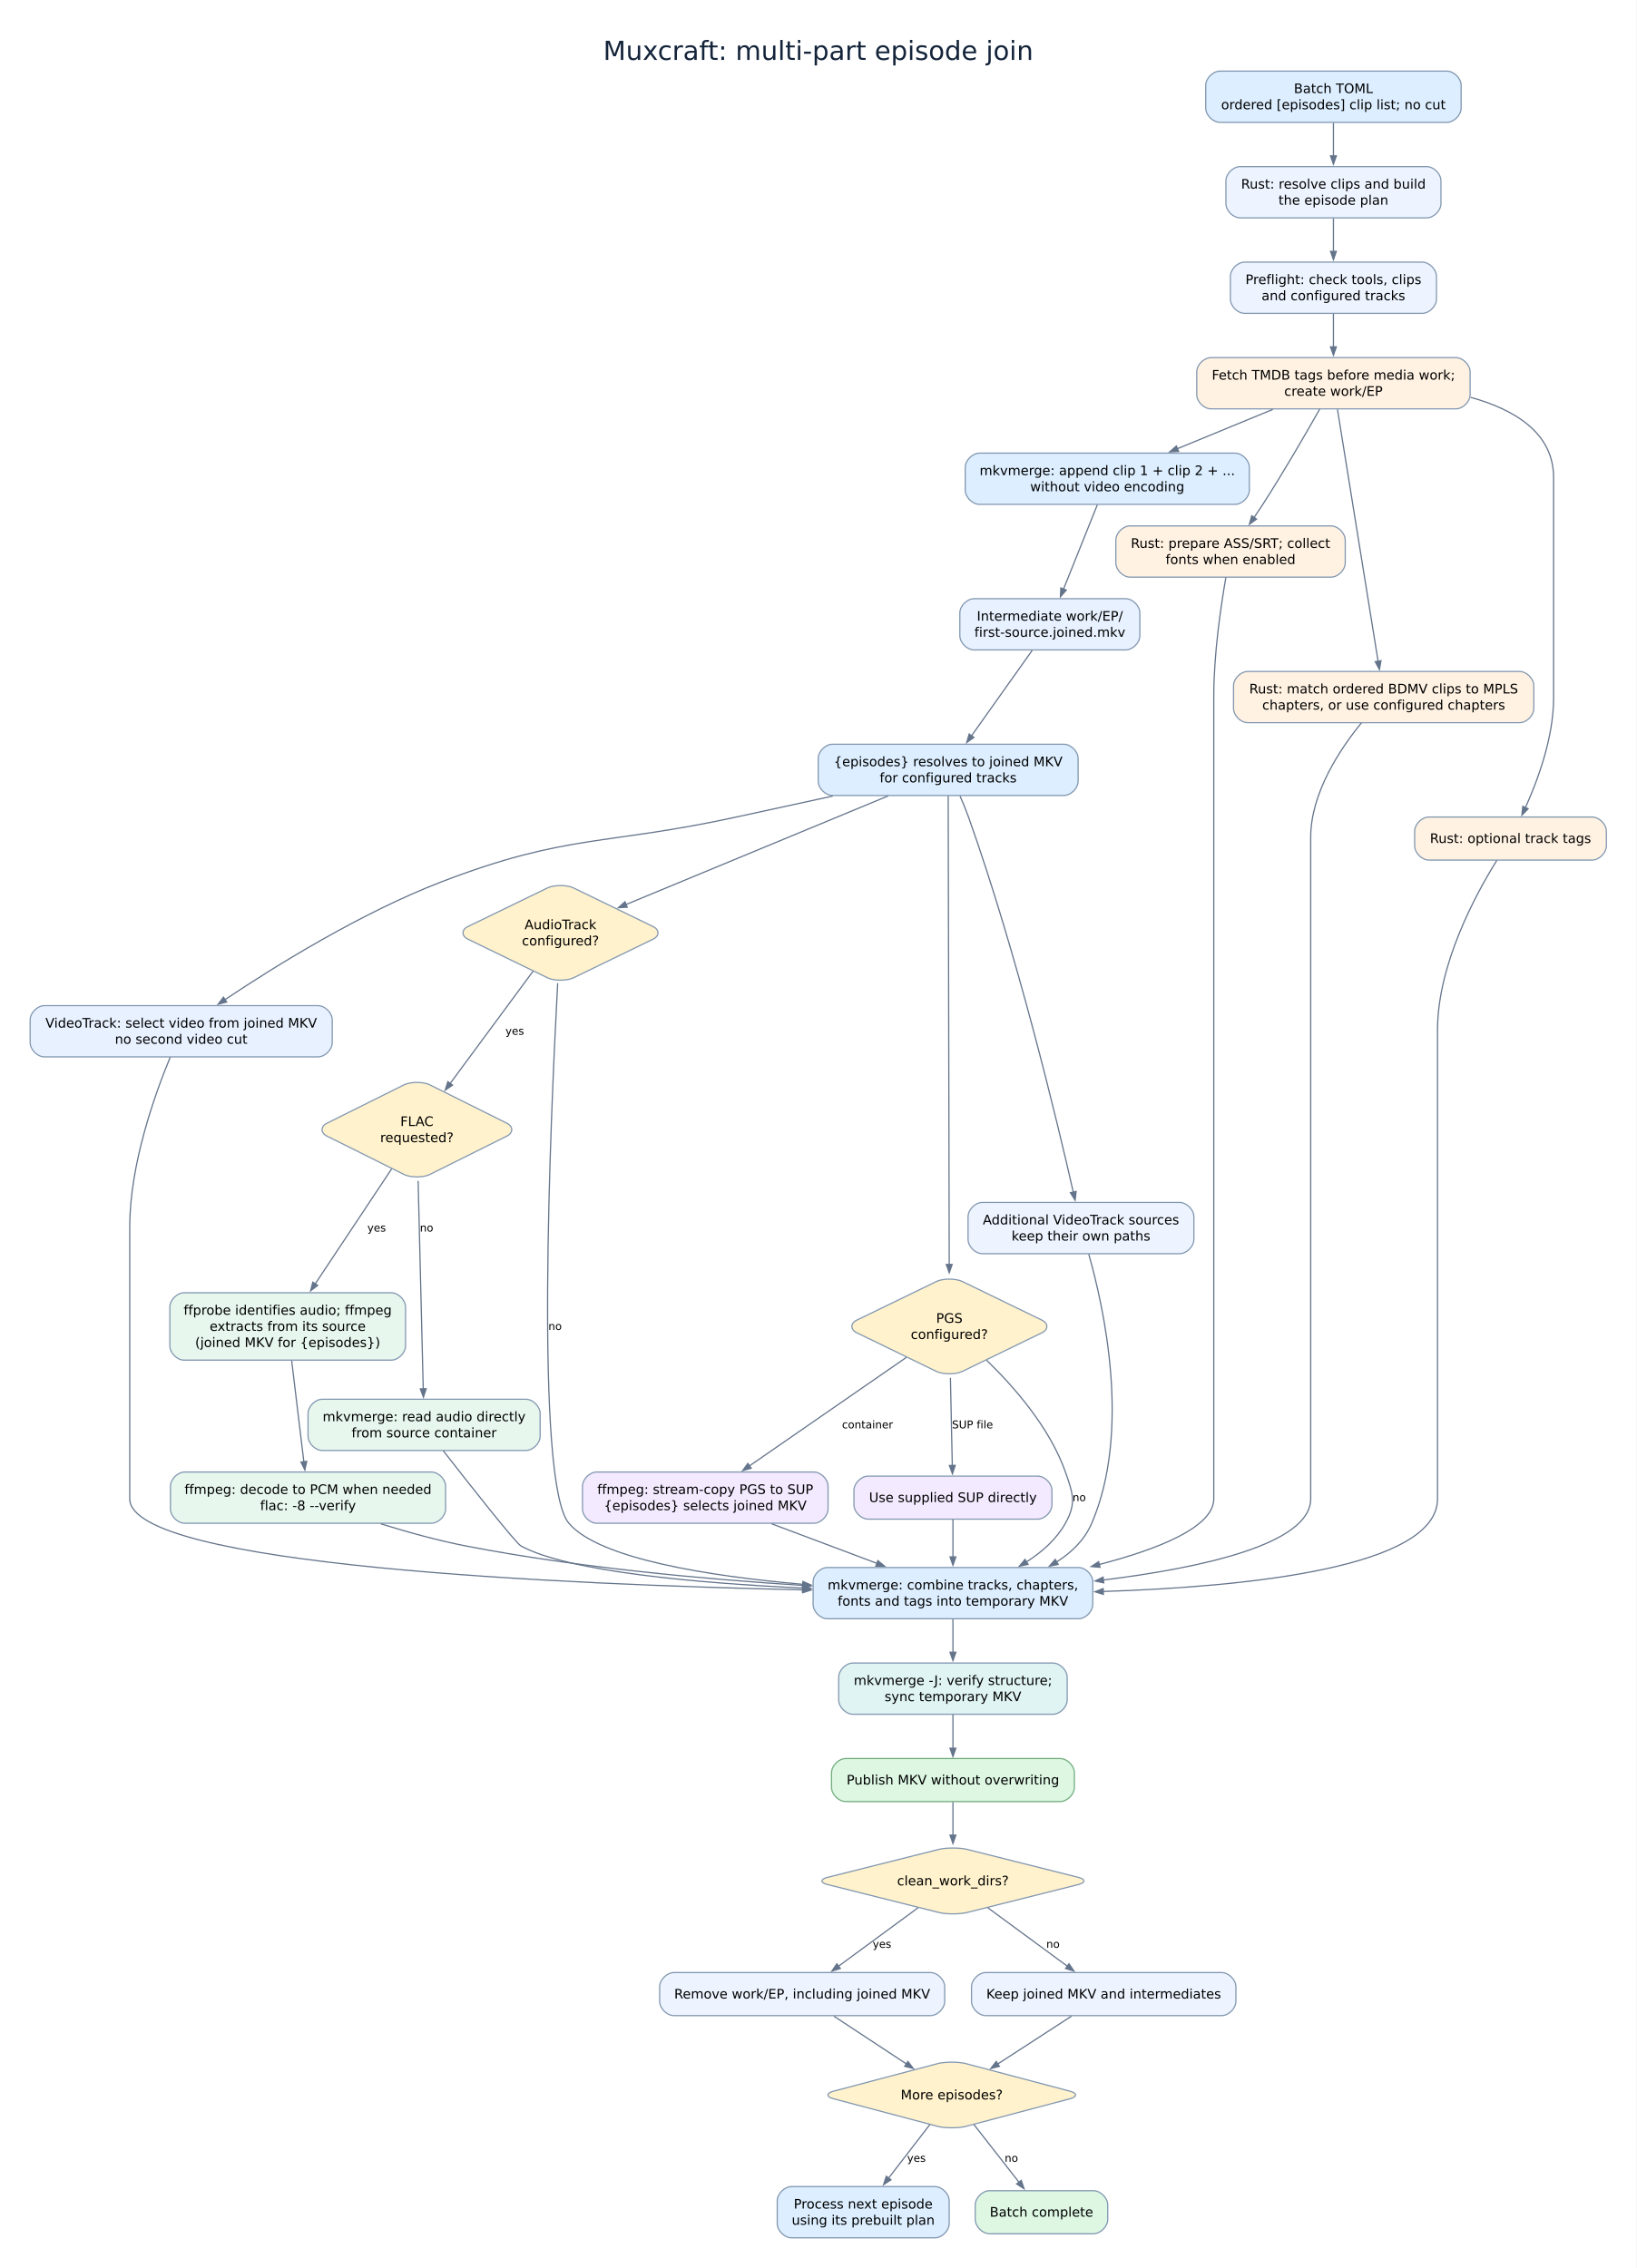
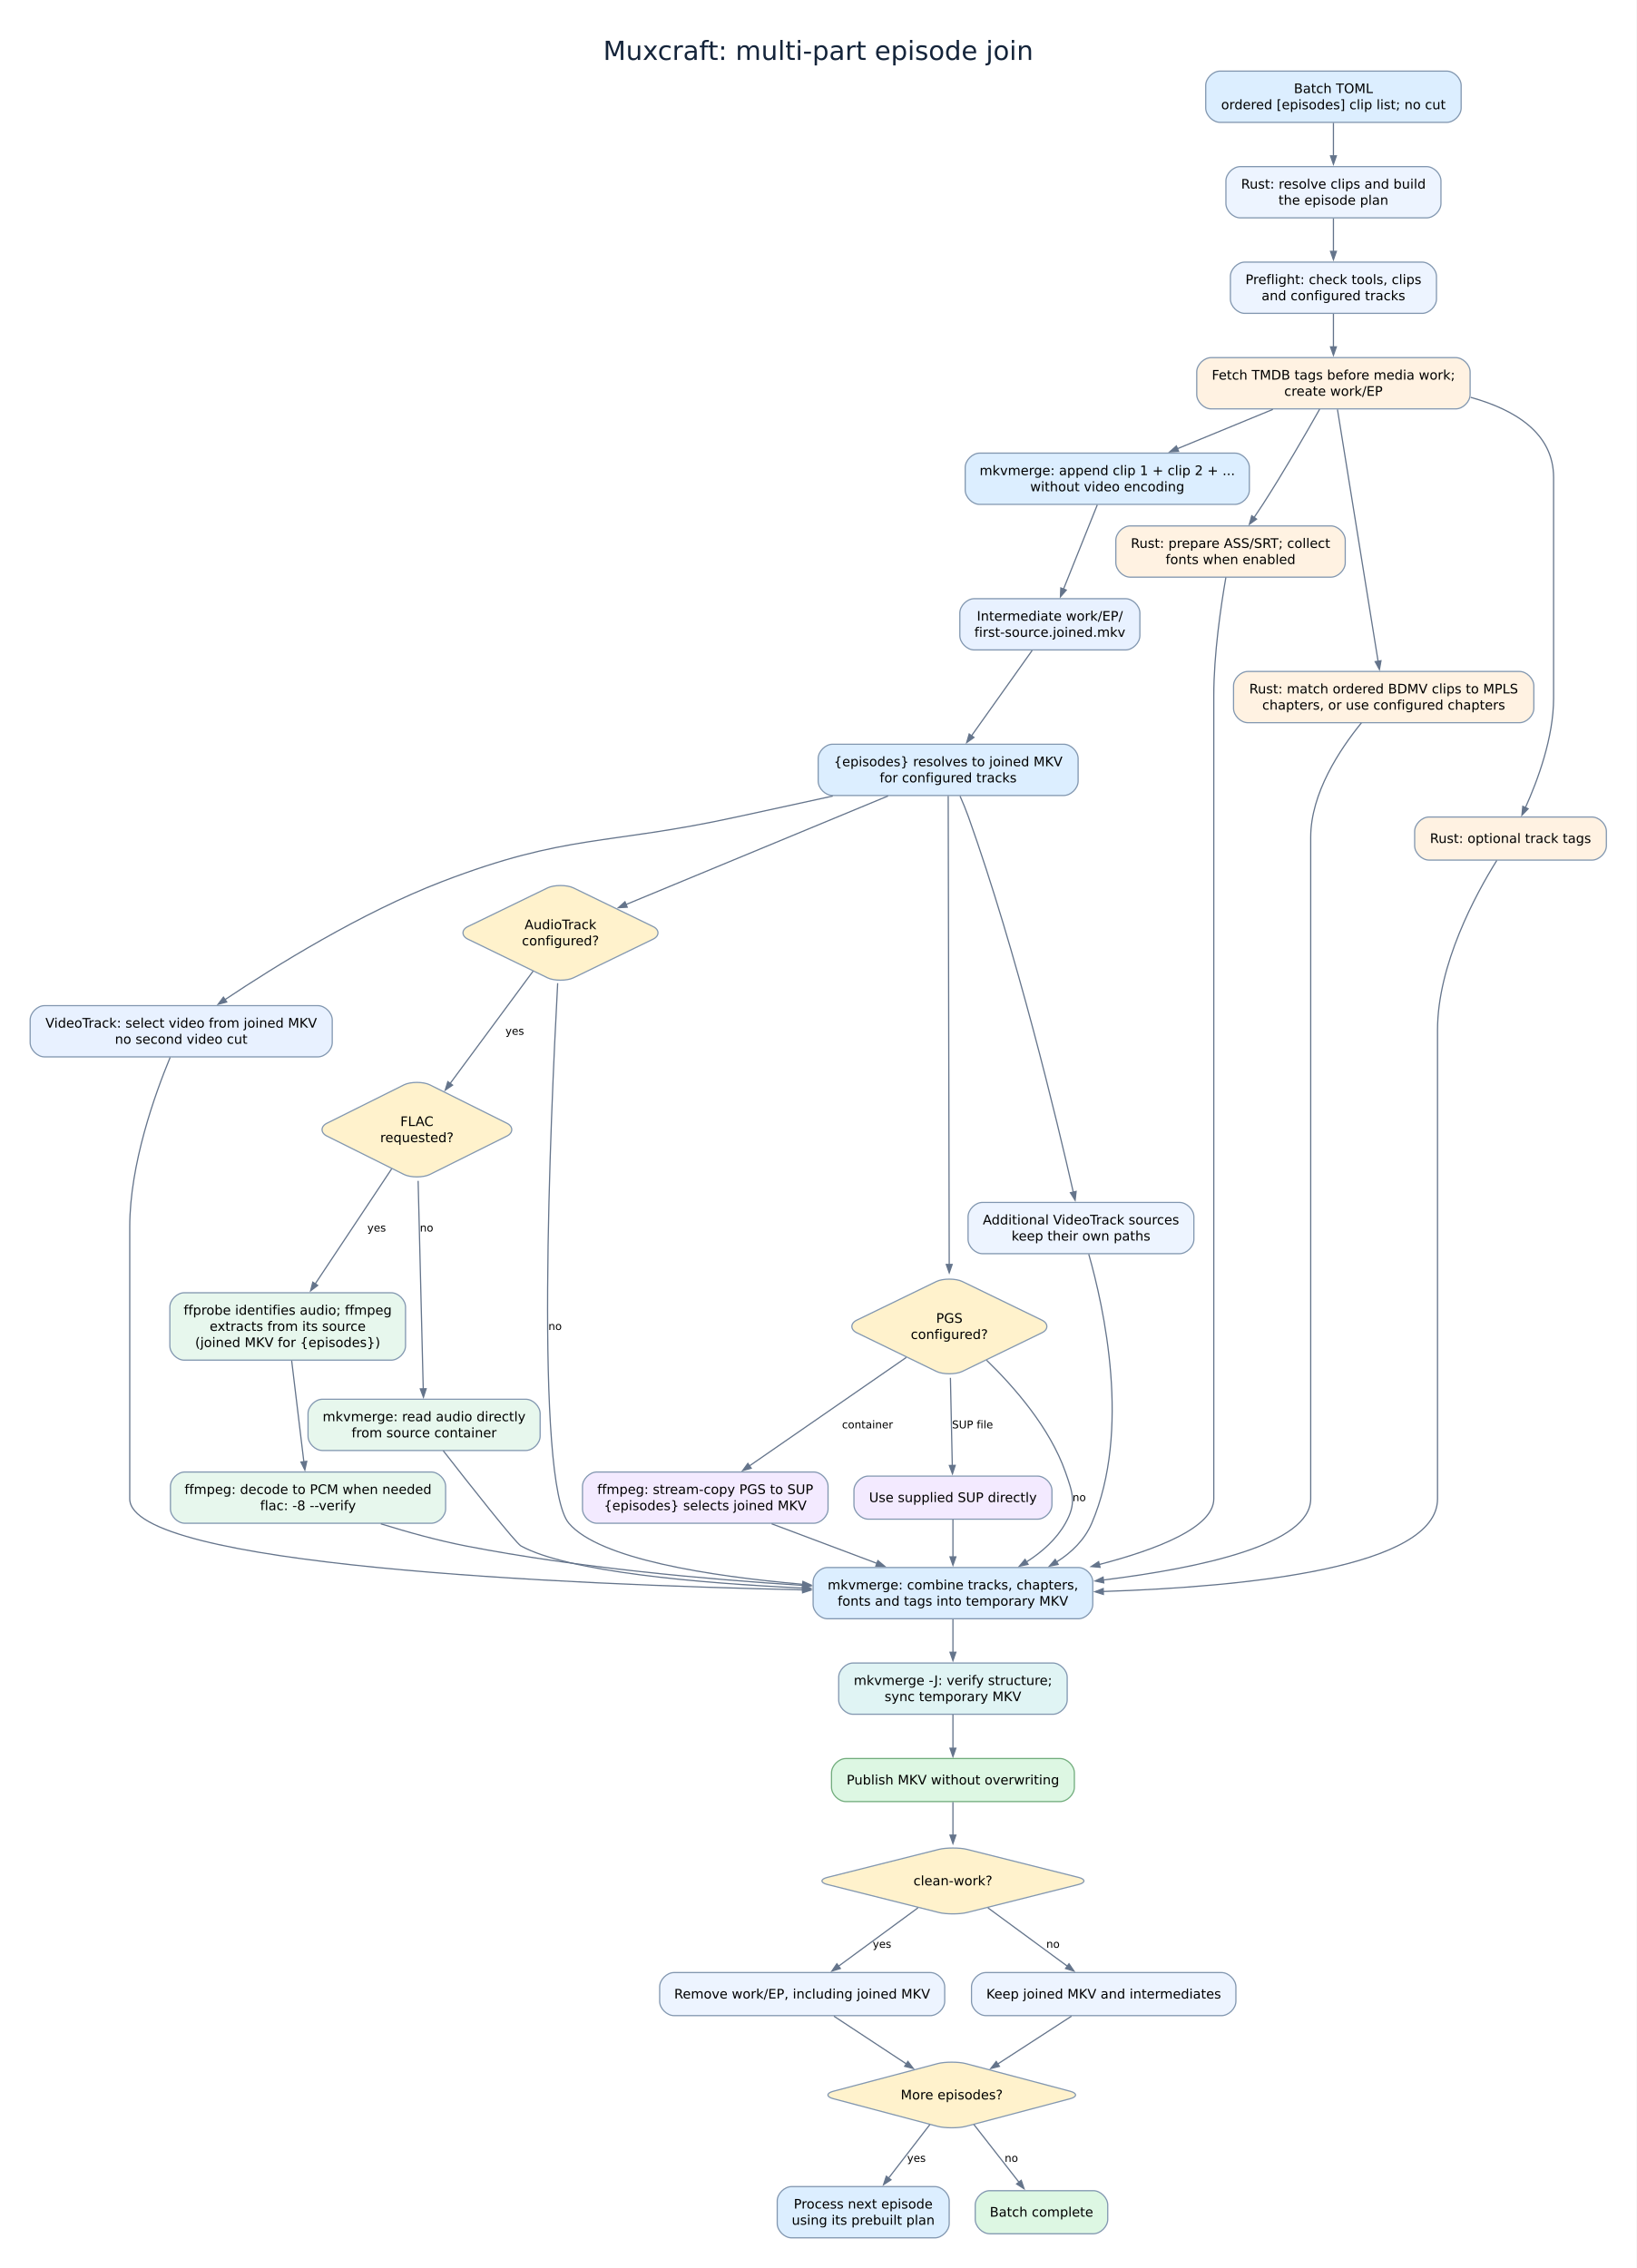
<svg xmlns="http://www.w3.org/2000/svg" width="1368pt" height="1896pt" viewBox="0.00 0.00 1368.00 1896.00">
  <g id="graph0" class="graph" transform="scale(1 1) rotate(0) translate(25.2 1870.79)">
    <polygon fill="white" stroke="none" points="-25.2,25.2 -25.2,-1870.79 1342.56,-1870.79 1342.56,25.2 -25.2,25.2" />
    <text xml:space="preserve" text-anchor="middle" x="658.68" y="-1820.69" font-family="DejaVu Sans" font-size="22.00" fill="#14243a">Muxcraft: multi-part episode join</text>
    <g id="node1" class="node">
      <path fill="#dceeff" stroke="#8297b0" d="M1183.98,-1811.34C1183.98,-1811.34 994.5,-1811.34 994.5,-1811.34 988.5,-1811.34 982.5,-1805.34 982.5,-1799.34 982.5,-1799.34 982.5,-1780.5 982.5,-1780.5 982.5,-1774.5 988.5,-1768.5 994.5,-1768.5 994.5,-1768.5 1183.98,-1768.5 1183.98,-1768.5 1189.98,-1768.5 1195.98,-1774.5 1195.98,-1780.5 1195.98,-1780.5 1195.98,-1799.34 1195.98,-1799.34 1195.98,-1805.34 1189.98,-1811.34 1183.98,-1811.34" />
      <text xml:space="preserve" text-anchor="middle" x="1089.24" y="-1792.97" font-family="DejaVu Sans" font-size="11.00">Batch TOML</text>
      <text xml:space="preserve" text-anchor="middle" x="1089.24" y="-1779.47" font-family="DejaVu Sans" font-size="11.00">ordered [episodes] clip list; no cut</text>
    </g>
    <g id="node2" class="node">
      <path fill="#edf4ff" stroke="#8297b0" d="M1167.11,-1731.5C1167.11,-1731.5 1011.38,-1731.5 1011.38,-1731.5 1005.38,-1731.5 999.38,-1725.5 999.38,-1719.5 999.38,-1719.5 999.38,-1700.66 999.38,-1700.66 999.38,-1694.66 1005.38,-1688.66 1011.38,-1688.66 1011.38,-1688.66 1167.11,-1688.66 1167.11,-1688.66 1173.11,-1688.66 1179.11,-1694.66 1179.11,-1700.66 1179.11,-1700.66 1179.11,-1719.5 1179.11,-1719.5 1179.11,-1725.5 1173.11,-1731.5 1167.11,-1731.5" />
      <text xml:space="preserve" text-anchor="middle" x="1089.24" y="-1713.13" font-family="DejaVu Sans" font-size="11.00">Rust: resolve clips and build</text>
      <text xml:space="preserve" text-anchor="middle" x="1089.24" y="-1699.63" font-family="DejaVu Sans" font-size="11.00">the episode plan</text>
    </g>
    <g id="edge1" class="edge">
      <path fill="none" stroke="#64748b" d="M1089.24,-1768.06C1089.24,-1759.6 1089.24,-1749.67 1089.24,-1740.49" />
      <polygon fill="#64748b" stroke="#64748b" points="1091.69,-1740.51 1089.24,-1733.51 1086.79,-1740.51 1091.69,-1740.51" />
    </g>
    <g id="node3" class="node">
      <path fill="#edf4ff" stroke="#8297b0" d="M1163.36,-1651.66C1163.36,-1651.66 1015.12,-1651.66 1015.12,-1651.66 1009.12,-1651.66 1003.12,-1645.66 1003.12,-1639.66 1003.12,-1639.66 1003.12,-1620.82 1003.12,-1620.82 1003.12,-1614.82 1009.12,-1608.82 1015.12,-1608.82 1015.12,-1608.82 1163.36,-1608.82 1163.36,-1608.82 1169.36,-1608.82 1175.36,-1614.82 1175.36,-1620.82 1175.36,-1620.82 1175.36,-1639.66 1175.36,-1639.66 1175.36,-1645.66 1169.36,-1651.66 1163.36,-1651.66" />
      <text xml:space="preserve" text-anchor="middle" x="1089.24" y="-1633.29" font-family="DejaVu Sans" font-size="11.00">Preflight: check tools, clips</text>
      <text xml:space="preserve" text-anchor="middle" x="1089.24" y="-1619.79" font-family="DejaVu Sans" font-size="11.00">and configured tracks</text>
    </g>
    <g id="edge2" class="edge">
      <path fill="none" stroke="#64748b" d="M1089.24,-1688.22C1089.24,-1679.76 1089.24,-1669.83 1089.24,-1660.65" />
      <polygon fill="#64748b" stroke="#64748b" points="1091.69,-1660.67 1089.24,-1653.67 1086.79,-1660.67 1091.69,-1660.67" />
    </g>
    <g id="node4" class="node">
      <path fill="#fff2e2" stroke="#8297b0" d="M1191.48,-1571.82C1191.48,-1571.82 987,-1571.82 987,-1571.82 981,-1571.82 975,-1565.82 975,-1559.82 975,-1559.82 975,-1540.98 975,-1540.98 975,-1534.98 981,-1528.98 987,-1528.98 987,-1528.98 1191.48,-1528.98 1191.48,-1528.98 1197.48,-1528.98 1203.48,-1534.98 1203.48,-1540.98 1203.48,-1540.98 1203.48,-1559.82 1203.48,-1559.82 1203.48,-1565.82 1197.48,-1571.82 1191.48,-1571.82" />
      <text xml:space="preserve" text-anchor="middle" x="1089.24" y="-1553.45" font-family="DejaVu Sans" font-size="11.00">Fetch TMDB tags before media work;</text>
      <text xml:space="preserve" text-anchor="middle" x="1089.24" y="-1539.95" font-family="DejaVu Sans" font-size="11.00">create work/EP</text>
    </g>
    <g id="edge3" class="edge">
      <path fill="none" stroke="#64748b" d="M1089.24,-1608.38C1089.24,-1599.92 1089.24,-1589.99 1089.24,-1580.81" />
      <polygon fill="#64748b" stroke="#64748b" points="1091.69,-1580.83 1089.24,-1573.83 1086.79,-1580.83 1091.69,-1580.83" />
    </g>
    <g id="node5" class="node">
      <path fill="#dceeff" stroke="#8297b0" d="M1006.98,-1491.98C1006.98,-1491.98 793.5,-1491.98 793.5,-1491.98 787.5,-1491.98 781.5,-1485.98 781.5,-1479.98 781.5,-1479.98 781.5,-1461.14 781.5,-1461.14 781.5,-1455.14 787.5,-1449.14 793.5,-1449.14 793.5,-1449.14 1006.98,-1449.14 1006.98,-1449.14 1012.98,-1449.14 1018.98,-1455.14 1018.98,-1461.14 1018.98,-1461.14 1018.98,-1479.98 1018.98,-1479.98 1018.98,-1485.98 1012.98,-1491.98 1006.98,-1491.98" />
      <text xml:space="preserve" text-anchor="middle" x="900.24" y="-1473.61" font-family="DejaVu Sans" font-size="11.00">mkvmerge: append clip 1 + clip 2 + ...</text>
      <text xml:space="preserve" text-anchor="middle" x="900.24" y="-1460.11" font-family="DejaVu Sans" font-size="11.00">without video encoding</text>
    </g>
    <g id="edge4" class="edge">
      <path fill="none" stroke="#64748b" d="M1038.59,-1528.54C1014.02,-1518.42 984.36,-1506.2 958.81,-1495.68" />
      <polygon fill="#64748b" stroke="#64748b" points="959.83,-1493.45 952.43,-1493.05 957.97,-1497.98 959.83,-1493.45" />
    </g>
    <g id="node18" class="node">
      <path fill="#fff2e2" stroke="#8297b0" d="M1087.11,-1431.14C1087.11,-1431.14 919.38,-1431.14 919.38,-1431.14 913.38,-1431.14 907.38,-1425.14 907.38,-1419.14 907.38,-1419.14 907.38,-1400.3 907.38,-1400.3 907.38,-1394.3 913.38,-1388.3 919.38,-1388.3 919.38,-1388.3 1087.11,-1388.3 1087.11,-1388.3 1093.11,-1388.3 1099.11,-1394.3 1099.11,-1400.3 1099.11,-1400.3 1099.11,-1419.14 1099.11,-1419.14 1099.11,-1425.14 1093.11,-1431.14 1087.11,-1431.14" />
      <text xml:space="preserve" text-anchor="middle" x="1003.24" y="-1412.77" font-family="DejaVu Sans" font-size="11.00">Rust: prepare ASS/SRT; collect</text>
      <text xml:space="preserve" text-anchor="middle" x="1003.24" y="-1399.27" font-family="DejaVu Sans" font-size="11.00">fonts when enabled</text>
    </g>
    <g id="edge17" class="edge">
      <path fill="none" stroke="#64748b" d="M1077.74,-1528.75C1066.18,-1508.27 1047.63,-1476.14 1030.24,-1449.14 1027.93,-1445.55 1025.43,-1441.82 1022.92,-1438.15" />
      <polygon fill="#64748b" stroke="#64748b" points="1024.99,-1436.84 1018.99,-1432.49 1020.97,-1439.64 1024.99,-1436.84" />
    </g>
    <g id="node19" class="node">
      <path fill="#fff2e2" stroke="#8297b0" d="M1244.73,-1309.46C1244.73,-1309.46 1017.75,-1309.46 1017.75,-1309.46 1011.75,-1309.46 1005.75,-1303.46 1005.75,-1297.46 1005.75,-1297.46 1005.75,-1278.62 1005.75,-1278.62 1005.75,-1272.62 1011.75,-1266.62 1017.75,-1266.62 1017.75,-1266.62 1244.73,-1266.62 1244.73,-1266.62 1250.73,-1266.62 1256.73,-1272.62 1256.73,-1278.62 1256.73,-1278.62 1256.73,-1297.46 1256.73,-1297.46 1256.73,-1303.46 1250.73,-1309.46 1244.73,-1309.46" />
      <text xml:space="preserve" text-anchor="middle" x="1131.24" y="-1291.09" font-family="DejaVu Sans" font-size="11.00">Rust: match ordered BDMV clips to MPLS</text>
      <text xml:space="preserve" text-anchor="middle" x="1131.24" y="-1277.59" font-family="DejaVu Sans" font-size="11.00">chapters, or use configured chapters</text>
    </g>
    <g id="edge18" class="edge">
      <path fill="none" stroke="#64748b" d="M1092.61,-1528.53C1100.07,-1482.24 1118.04,-1370.86 1126.58,-1317.92" />
      <polygon fill="#64748b" stroke="#64748b" points="1128.98,-1318.44 1127.68,-1311.14 1124.14,-1317.66 1128.98,-1318.44" />
    </g>
    <g id="node20" class="node">
      <path fill="#fff2e2" stroke="#8297b0" d="M1305.36,-1187.78C1305.36,-1187.78 1169.12,-1187.78 1169.12,-1187.78 1163.12,-1187.78 1157.12,-1181.78 1157.12,-1175.78 1157.12,-1175.78 1157.12,-1163.78 1157.12,-1163.78 1157.12,-1157.78 1163.12,-1151.78 1169.12,-1151.78 1169.12,-1151.78 1305.36,-1151.78 1305.36,-1151.78 1311.36,-1151.78 1317.36,-1157.78 1317.36,-1163.78 1317.36,-1163.78 1317.36,-1175.78 1317.36,-1175.78 1317.36,-1181.78 1311.36,-1187.78 1305.36,-1187.78" />
      <text xml:space="preserve" text-anchor="middle" x="1237.24" y="-1166.08" font-family="DejaVu Sans" font-size="11.00">Rust: optional track tags</text>
    </g>
    <g id="edge19" class="edge">
      <path fill="none" stroke="#64748b" d="M1203.94,-1538.63C1241.25,-1528.27 1273.24,-1508.59 1273.24,-1471.56 1273.24,-1471.56 1273.24,-1471.56 1273.24,-1287.04 1273.24,-1254.34 1260.08,-1218.69 1249.68,-1195.61" />
      <polygon fill="#64748b" stroke="#64748b" points="1251.95,-1194.68 1246.78,-1189.36 1247.51,-1196.74 1251.95,-1194.68" />
    </g>
    <g id="node6" class="node">
      <path fill="#e8f1ff" stroke="#8297b0" d="M915.48,-1370.3C915.48,-1370.3 789,-1370.3 789,-1370.3 783,-1370.3 777,-1364.3 777,-1358.3 777,-1358.3 777,-1339.46 777,-1339.46 777,-1333.46 783,-1327.46 789,-1327.46 789,-1327.46 915.48,-1327.46 915.48,-1327.46 921.48,-1327.46 927.48,-1333.46 927.48,-1339.46 927.48,-1339.46 927.48,-1358.3 927.48,-1358.3 927.48,-1364.3 921.48,-1370.3 915.48,-1370.3" />
      <text xml:space="preserve" text-anchor="middle" x="852.24" y="-1351.93" font-family="DejaVu Sans" font-size="11.00">Intermediate work/EP/</text>
      <text xml:space="preserve" text-anchor="middle" x="852.24" y="-1338.43" font-family="DejaVu Sans" font-size="11.00">first-source.joined.mkv</text>
    </g>
    <g id="edge5" class="edge">
      <path fill="none" stroke="#64748b" d="M891.88,-1448.71C884.07,-1429.24 872.34,-1399.99 863.67,-1378.37" />
      <polygon fill="#64748b" stroke="#64748b" points="865.95,-1377.48 861.07,-1371.89 861.4,-1379.3 865.95,-1377.48" />
    </g>
    <g id="node7" class="node">
      <path fill="#dceeff" stroke="#8297b0" d="M863.86,-1248.62C863.86,-1248.62 670.62,-1248.62 670.62,-1248.62 664.62,-1248.62 658.62,-1242.62 658.62,-1236.62 658.62,-1236.62 658.62,-1217.78 658.62,-1217.78 658.62,-1211.78 664.62,-1205.78 670.62,-1205.78 670.62,-1205.78 863.86,-1205.78 863.86,-1205.78 869.86,-1205.78 875.86,-1211.78 875.86,-1217.78 875.86,-1217.78 875.86,-1236.62 875.86,-1236.62 875.86,-1242.62 869.86,-1248.62 863.86,-1248.62" />
      <text xml:space="preserve" text-anchor="middle" x="767.24" y="-1230.25" font-family="DejaVu Sans" font-size="11.00">{episodes} resolves to joined MKV</text>
      <text xml:space="preserve" text-anchor="middle" x="767.24" y="-1216.75" font-family="DejaVu Sans" font-size="11.00">for configured tracks</text>
    </g>
    <g id="edge6" class="edge">
      <path fill="none" stroke="#64748b" d="M837.43,-1327.03C823.36,-1307.21 802.1,-1277.28 786.67,-1255.55" />
      <polygon fill="#64748b" stroke="#64748b" points="788.8,-1254.33 782.75,-1250.04 784.81,-1257.17 788.8,-1254.33" />
    </g>
    <g id="node8" class="node">
      <path fill="#e8f1ff" stroke="#8297b0" d="M240.48,-1030.1C240.48,-1030.1 12,-1030.1 12,-1030.1 6,-1030.1 0,-1024.1 0,-1018.1 0,-1018.1 0,-999.26 0,-999.26 0,-993.26 6,-987.26 12,-987.26 12,-987.26 240.48,-987.26 240.48,-987.26 246.48,-987.26 252.48,-993.26 252.48,-999.26 252.48,-999.26 252.48,-1018.1 252.48,-1018.1 252.48,-1024.1 246.48,-1030.1 240.48,-1030.1" />
      <text xml:space="preserve" text-anchor="middle" x="126.24" y="-1011.73" font-family="DejaVu Sans" font-size="11.00">VideoTrack: select video from joined MKV</text>
      <text xml:space="preserve" text-anchor="middle" x="126.24" y="-998.23" font-family="DejaVu Sans" font-size="11.00">no second video cut</text>
    </g>
    <g id="edge7" class="edge">
      <path fill="none" stroke="#64748b" d="M670.78,-1205.3C644.64,-1199.63 616.35,-1193.48 590.24,-1187.78 480.88,-1163.91 448.73,-1173.92 344.24,-1133.78 276.6,-1107.79 204.8,-1063.17 162.82,-1035.11" />
      <polygon fill="#64748b" stroke="#64748b" points="164.27,-1033.13 157.1,-1031.25 161.54,-1037.2 164.27,-1033.13" />
    </g>
    <g id="node9" class="node">
      <path fill="#fff2cc" stroke="#8297b0" d="M432.45,-1128.54C432.45,-1128.54 365.8,-1096.18 365.8,-1096.18 360.41,-1093.56 360.41,-1088.32 365.8,-1085.7 365.8,-1085.7 432.45,-1053.34 432.45,-1053.34 437.84,-1050.72 448.64,-1050.72 454.03,-1053.34 454.03,-1053.34 520.68,-1085.7 520.68,-1085.7 526.07,-1088.32 526.07,-1093.56 520.68,-1096.18 520.68,-1096.18 454.03,-1128.54 454.03,-1128.54 448.64,-1131.16 437.84,-1131.16 432.45,-1128.54" />
      <text xml:space="preserve" text-anchor="middle" x="443.24" y="-1093.99" font-family="DejaVu Sans" font-size="11.00">AudioTrack</text>
      <text xml:space="preserve" text-anchor="middle" x="443.24" y="-1080.49" font-family="DejaVu Sans" font-size="11.00">configured?</text>
    </g>
    <g id="edge8" class="edge">
      <path fill="none" stroke="#64748b" d="M716.97,-1205.37C657.57,-1180.75 559.08,-1139.94 497.85,-1114.57" />
      <polygon fill="#64748b" stroke="#64748b" points="499.01,-1112.4 491.6,-1111.98 497.13,-1116.92 499.01,-1112.4" />
    </g>
    <g id="node14" class="node">
      <path fill="#fff2cc" stroke="#8297b0" d="M757.45,-799.5C757.45,-799.5 690.8,-767.14 690.8,-767.14 685.41,-764.52 685.41,-759.28 690.8,-756.66 690.8,-756.66 757.45,-724.3 757.45,-724.3 762.84,-721.68 773.64,-721.68 779.03,-724.3 779.03,-724.3 845.68,-756.66 845.68,-756.66 851.07,-759.28 851.07,-764.52 845.68,-767.14 845.68,-767.14 779.03,-799.5 779.03,-799.5 773.64,-802.12 762.84,-802.12 757.45,-799.5" />
      <text xml:space="preserve" text-anchor="middle" x="768.24" y="-764.95" font-family="DejaVu Sans" font-size="11.00">PGS</text>
      <text xml:space="preserve" text-anchor="middle" x="768.24" y="-751.45" font-family="DejaVu Sans" font-size="11.00">configured?</text>
    </g>
    <g id="edge13" class="edge">
      <path fill="none" stroke="#64748b" d="M767.28,-1205.39C767.43,-1136.53 767.91,-914.68 768.13,-813.75" />
      <polygon fill="#64748b" stroke="#64748b" points="770.58,-813.75 768.15,-806.75 765.68,-813.74 770.58,-813.75" />
    </g>
    <g id="node17" class="node">
      <path fill="#edf4ff" stroke="#8297b0" d="M960.61,-865.58C960.61,-865.58 795.88,-865.58 795.88,-865.58 789.88,-865.58 783.88,-859.58 783.88,-853.58 783.88,-853.58 783.88,-834.74 783.88,-834.74 783.88,-828.74 789.88,-822.74 795.88,-822.74 795.88,-822.74 960.61,-822.74 960.61,-822.74 966.61,-822.74 972.61,-828.74 972.61,-834.74 972.61,-834.74 972.61,-853.58 972.61,-853.58 972.61,-859.58 966.61,-865.58 960.61,-865.58" />
      <text xml:space="preserve" text-anchor="middle" x="878.24" y="-847.21" font-family="DejaVu Sans" font-size="11.00">Additional VideoTrack sources</text>
      <text xml:space="preserve" text-anchor="middle" x="878.24" y="-833.71" font-family="DejaVu Sans" font-size="11.00">keep their own paths</text>
    </g>
    <g id="edge16" class="edge">
      <path fill="none" stroke="#64748b" d="M777.17,-1205.29C779.65,-1199.67 782.18,-1193.55 784.24,-1187.78 824.78,-1073.97 858.31,-933.75 871.83,-874.15" />
      <polygon fill="#64748b" stroke="#64748b" points="874.19,-874.8 873.34,-867.43 869.41,-873.72 874.19,-874.8" />
    </g>
    <g id="node21" class="node">
      <path fill="#dceeff" stroke="#8297b0" d="M876.11,-560.38C876.11,-560.38 666.38,-560.38 666.38,-560.38 660.38,-560.38 654.38,-554.38 654.38,-548.38 654.38,-548.38 654.38,-529.54 654.38,-529.54 654.38,-523.54 660.38,-517.54 666.38,-517.54 666.38,-517.54 876.11,-517.54 876.11,-517.54 882.11,-517.54 888.11,-523.54 888.11,-529.54 888.11,-529.54 888.11,-548.38 888.11,-548.38 888.11,-554.38 882.11,-560.38 876.11,-560.38" />
      <text xml:space="preserve" text-anchor="middle" x="771.24" y="-542.01" font-family="DejaVu Sans" font-size="11.00">mkvmerge: combine tracks, chapters,</text>
      <text xml:space="preserve" text-anchor="middle" x="771.24" y="-528.51" font-family="DejaVu Sans" font-size="11.00">fonts and tags into temporary MKV</text>
    </g>
    <g id="edge20" class="edge">
      <path fill="none" stroke="#64748b" d="M117.02,-986.85C104.38,-956.37 83.24,-897.55 83.24,-845.16 83.24,-845.16 83.24,-845.16 83.24,-617.8 83.24,-561.84 447.21,-546.11 645.69,-541.69" />
      <polygon fill="#64748b" stroke="#64748b" points="645.68,-544.14 652.63,-541.53 645.58,-539.24 645.68,-544.14" />
    </g>
    <g id="node11" class="node">
      <path fill="#fff2cc" stroke="#8297b0" d="M312.5,-963.91C312.5,-963.91 248,-931.77 248,-931.77 242.63,-929.1 242.63,-923.74 248,-921.07 248,-921.07 312.5,-888.93 312.5,-888.93 317.87,-886.26 328.61,-886.26 333.98,-888.93 333.98,-888.93 398.48,-921.07 398.48,-921.07 403.85,-923.74 403.85,-929.1 398.48,-931.77 398.48,-931.77 333.98,-963.91 333.98,-963.91 328.61,-966.58 317.87,-966.58 312.5,-963.91" />
      <text xml:space="preserve" text-anchor="middle" x="323.24" y="-929.47" font-family="DejaVu Sans" font-size="11.00">FLAC</text>
      <text xml:space="preserve" text-anchor="middle" x="323.24" y="-915.97" font-family="DejaVu Sans" font-size="11.00">requested?</text>
    </g>
    <g id="edge9" class="edge">
      <path fill="none" stroke="#64748b" d="M420.39,-1058.99C400.62,-1032.22 371.98,-993.43 350.92,-964.91" />
      <polygon fill="#64748b" stroke="#64748b" points="353.04,-963.65 346.91,-959.47 349.09,-966.56 353.04,-963.65" />
      <text xml:space="preserve" text-anchor="middle" x="405.02" y="-1005.75" font-family="DejaVu Sans" font-size="9.00">yes</text>
    </g>
    <g id="edge21" class="edge">
      <path fill="none" stroke="#64748b" d="M440.89,-1048.87C434.89,-936.72 421.39,-631.36 450.24,-597.38 475.57,-567.55 567.16,-553.19 646.06,-546.3" />
      <polygon fill="#64748b" stroke="#64748b" points="645.86,-548.77 652.63,-545.74 645.45,-543.89 645.86,-548.77" />
      <text xml:space="preserve" text-anchor="middle" x="438.73" y="-758.98" font-family="DejaVu Sans" font-size="9.00">no</text>
    </g>
    <g id="node10" class="node">
      <path fill="#e7f7ed" stroke="#8297b0" d="M301.73,-790.07C301.73,-790.07 128.75,-790.07 128.75,-790.07 122.75,-790.07 116.75,-784.07 116.75,-778.07 116.75,-778.07 116.75,-745.73 116.75,-745.73 116.75,-739.73 122.75,-733.73 128.75,-733.73 128.75,-733.73 301.73,-733.73 301.73,-733.73 307.73,-733.73 313.73,-739.73 313.73,-745.73 313.73,-745.73 313.73,-778.07 313.73,-778.07 313.73,-784.07 307.73,-790.07 301.73,-790.07" />
      <text xml:space="preserve" text-anchor="middle" x="215.24" y="-771.7" font-family="DejaVu Sans" font-size="11.00">ffprobe identifies audio; ffmpeg</text>
      <text xml:space="preserve" text-anchor="middle" x="215.24" y="-758.2" font-family="DejaVu Sans" font-size="11.00">extracts from its source</text>
      <text xml:space="preserve" text-anchor="middle" x="215.24" y="-744.7" font-family="DejaVu Sans" font-size="11.00">(joined MKV for {episodes})</text>
    </g>
    <g id="node12" class="node">
      <path fill="#e7f7ed" stroke="#8297b0" d="M335.23,-640.22C335.23,-640.22 129.25,-640.22 129.25,-640.22 123.25,-640.22 117.25,-634.22 117.25,-628.22 117.25,-628.22 117.25,-609.38 117.25,-609.38 117.25,-603.38 123.25,-597.38 129.25,-597.38 129.25,-597.38 335.23,-597.38 335.23,-597.38 341.23,-597.38 347.23,-603.38 347.23,-609.38 347.23,-609.38 347.23,-628.22 347.23,-628.22 347.23,-634.22 341.23,-640.22 335.23,-640.22" />
      <text xml:space="preserve" text-anchor="middle" x="232.24" y="-621.85" font-family="DejaVu Sans" font-size="11.00">ffmpeg: decode to PCM when needed</text>
      <text xml:space="preserve" text-anchor="middle" x="232.24" y="-608.35" font-family="DejaVu Sans" font-size="11.00">flac: -8 --verify</text>
    </g>
    <g id="edge11" class="edge">
      <path fill="none" stroke="#64748b" d="M218.56,-733.36C221.5,-708.97 225.77,-673.48 228.76,-648.69" />
      <polygon fill="#64748b" stroke="#64748b" points="231.17,-649.15 229.58,-641.91 226.31,-648.56 231.17,-649.15" />
    </g>
    <g id="edge10" class="edge">
      <path fill="none" stroke="#64748b" d="M302.16,-893.7C283.77,-866.02 257.14,-825.95 238.21,-797.46" />
      <polygon fill="#64748b" stroke="#64748b" points="240.32,-796.22 234.41,-791.74 236.24,-798.93 240.32,-796.22" />
      <text xml:space="preserve" text-anchor="middle" x="289.59" y="-841.24" font-family="DejaVu Sans" font-size="9.00">yes</text>
    </g>
    <g id="node13" class="node">
      <path fill="#e7f7ed" stroke="#8297b0" d="M414.23,-701.06C414.23,-701.06 244.25,-701.06 244.25,-701.06 238.25,-701.06 232.25,-695.06 232.25,-689.06 232.25,-689.06 232.25,-670.22 232.25,-670.22 232.25,-664.22 238.25,-658.22 244.25,-658.22 244.25,-658.22 414.23,-658.22 414.23,-658.22 420.23,-658.22 426.23,-664.22 426.23,-670.22 426.23,-670.22 426.23,-689.06 426.23,-689.06 426.23,-695.06 420.23,-701.06 414.23,-701.06" />
      <text xml:space="preserve" text-anchor="middle" x="329.24" y="-682.69" font-family="DejaVu Sans" font-size="11.00">mkvmerge: read audio directly</text>
      <text xml:space="preserve" text-anchor="middle" x="329.24" y="-669.19" font-family="DejaVu Sans" font-size="11.00">from source container</text>
    </g>
    <g id="edge12" class="edge">
      <path fill="none" stroke="#64748b" d="M324.26,-883.62C325.48,-834.05 327.47,-752.74 328.53,-709.62" />
      <polygon fill="#64748b" stroke="#64748b" points="330.97,-709.84 328.7,-702.78 326.08,-709.72 330.97,-709.84" />
      <text xml:space="preserve" text-anchor="middle" x="331.35" y="-841.24" font-family="DejaVu Sans" font-size="9.00">no</text>
    </g>
    <g id="edge22" class="edge">
      <path fill="none" stroke="#64748b" d="M293.07,-596.92C315.23,-590.03 340.65,-582.97 364.24,-578.38 457.69,-560.2 564.96,-550.52 645.9,-545.43" />
      <polygon fill="#64748b" stroke="#64748b" points="645.8,-547.89 652.64,-545.01 645.5,-543 645.8,-547.89" />
    </g>
    <g id="edge23" class="edge">
      <path fill="none" stroke="#64748b" d="M345.25,-658.01C367.57,-629.38 405.82,-580.79 410.24,-578.38 449.85,-556.81 558.02,-547.35 645.7,-543.2" />
      <polygon fill="#64748b" stroke="#64748b" points="645.73,-545.65 652.61,-542.88 645.5,-540.76 645.73,-545.65" />
    </g>
    <g id="node15" class="node">
      <path fill="#f3eaff" stroke="#8297b0" d="M654.86,-640.22C654.86,-640.22 473.62,-640.22 473.62,-640.22 467.62,-640.22 461.62,-634.22 461.62,-628.22 461.62,-628.22 461.62,-609.38 461.62,-609.38 461.62,-603.38 467.62,-597.38 473.62,-597.38 473.62,-597.38 654.86,-597.38 654.86,-597.38 660.86,-597.38 666.86,-603.38 666.86,-609.38 666.86,-609.38 666.86,-628.22 666.86,-628.22 666.86,-634.22 660.86,-640.22 654.86,-640.22" />
      <text xml:space="preserve" text-anchor="middle" x="564.24" y="-621.85" font-family="DejaVu Sans" font-size="11.00">ffmpeg: stream-copy PGS to SUP</text>
      <text xml:space="preserve" text-anchor="middle" x="564.24" y="-608.35" font-family="DejaVu Sans" font-size="11.00">{episodes} selects joined MKV</text>
    </g>
    <g id="edge14" class="edge">
      <path fill="none" stroke="#64748b" d="M732.24,-736C695.3,-710.45 638.14,-670.91 600.95,-645.19" />
      <polygon fill="#64748b" stroke="#64748b" points="602.64,-643.38 595.49,-641.41 599.85,-647.41 602.64,-643.38" />
      <text xml:space="preserve" text-anchor="middle" x="699.83" y="-676.72" font-family="DejaVu Sans" font-size="9.00">container</text>
    </g>
    <g id="node16" class="node">
      <path fill="#f3eaff" stroke="#8297b0" d="M841.98,-636.8C841.98,-636.8 700.5,-636.8 700.5,-636.8 694.5,-636.8 688.5,-630.8 688.5,-624.8 688.5,-624.8 688.5,-612.8 688.5,-612.8 688.5,-606.8 694.5,-600.8 700.5,-600.8 700.5,-600.8 841.98,-600.8 841.98,-600.8 847.98,-600.8 853.98,-606.8 853.98,-612.8 853.98,-612.8 853.98,-624.8 853.98,-624.8 853.98,-630.8 847.98,-636.8 841.98,-636.8" />
      <text xml:space="preserve" text-anchor="middle" x="771.24" y="-615.1" font-family="DejaVu Sans" font-size="11.00">Use supplied SUP directly</text>
    </g>
    <g id="edge15" class="edge">
      <path fill="none" stroke="#64748b" d="M769.13,-718.95C769.64,-695.17 770.25,-666.18 770.69,-645.7" />
      <polygon fill="#64748b" stroke="#64748b" points="773.14,-645.78 770.84,-638.73 768.24,-645.68 773.14,-645.78" />
      <text xml:space="preserve" text-anchor="middle" x="787.6" y="-676.72" font-family="DejaVu Sans" font-size="9.00">SUP file</text>
    </g>
    <g id="edge24" class="edge">
      <path fill="none" stroke="#64748b" d="M799.36,-733.71C822.49,-711.28 852.21,-677.24 865.24,-640.22 871.56,-622.26 874.56,-613.99 865.24,-597.38 857.74,-584.01 845.72,-573.38 832.75,-565.09" />
      <polygon fill="#64748b" stroke="#64748b" points="834.03,-563 826.76,-561.5 831.51,-567.21 834.03,-563" />
      <text xml:space="preserve" text-anchor="middle" x="876.78" y="-615.88" font-family="DejaVu Sans" font-size="9.00">no</text>
    </g>
    <g id="edge25" class="edge">
      <path fill="none" stroke="#64748b" d="M619.71,-596.94C646.86,-586.73 679.67,-574.39 707.81,-563.81" />
      <polygon fill="#64748b" stroke="#64748b" points="708.51,-566.17 714.2,-561.41 706.78,-561.58 708.51,-566.17" />
    </g>
    <g id="edge26" class="edge">
      <path fill="none" stroke="#64748b" d="M771.24,-600.52C771.24,-591.27 771.24,-579.61 771.24,-569" />
      <polygon fill="#64748b" stroke="#64748b" points="773.69,-569.3 771.24,-562.3 768.79,-569.3 773.69,-569.3" />
    </g>
    <g id="edge27" class="edge">
      <path fill="none" stroke="#64748b" d="M884.74,-822.33C897.21,-778.55 920.42,-674.67 887.24,-597.38 881.29,-583.53 870.5,-572.99 857.81,-564.99" />
      <polygon fill="#64748b" stroke="#64748b" points="859.17,-562.95 851.89,-561.56 856.71,-567.19 859.17,-562.95" />
    </g>
    <g id="edge28" class="edge">
      <path fill="none" stroke="#64748b" d="M999.34,-1388.05C995.2,-1364.26 989.24,-1323.98 989.24,-1289.04 989.24,-1289.04 989.24,-1289.04 989.24,-617.8 989.24,-594.15 943.16,-575.79 893.36,-562.86" />
      <polygon fill="#64748b" stroke="#64748b" points="894.2,-560.54 886.81,-561.2 893,-565.29 894.2,-560.54" />
    </g>
    <g id="edge29" class="edge">
      <path fill="none" stroke="#64748b" d="M1112.61,-1266.46C1094.67,-1244.45 1070.24,-1207.71 1070.24,-1170.78 1070.24,-1170.78 1070.24,-1170.78 1070.24,-617.8 1070.24,-579.81 978.72,-560.03 896.94,-549.94" />
      <polygon fill="#64748b" stroke="#64748b" points="897.3,-547.52 890.06,-549.12 896.72,-552.38 897.3,-547.52" />
    </g>
    <g id="edge30" class="edge">
      <path fill="none" stroke="#64748b" d="M1225.77,-1151.48C1208.1,-1123.12 1176.24,-1064.41 1176.24,-1009.68 1176.24,-1009.68 1176.24,-1009.68 1176.24,-617.8 1176.24,-560.11 1015.79,-544.21 896.87,-540.34" />
      <polygon fill="#64748b" stroke="#64748b" points="896.97,-537.89 889.9,-540.13 896.82,-542.79 896.97,-537.89" />
    </g>
    <g id="node22" class="node">
      <path fill="#e0f4f4" stroke="#8297b0" d="M854.73,-480.54C854.73,-480.54 687.75,-480.54 687.75,-480.54 681.75,-480.54 675.75,-474.54 675.75,-468.54 675.75,-468.54 675.75,-449.7 675.75,-449.7 675.75,-443.7 681.75,-437.7 687.75,-437.7 687.75,-437.7 854.73,-437.7 854.73,-437.7 860.73,-437.7 866.73,-443.7 866.73,-449.7 866.73,-449.7 866.73,-468.54 866.73,-468.54 866.73,-474.54 860.73,-480.54 854.73,-480.54" />
      <text xml:space="preserve" text-anchor="middle" x="771.24" y="-462.17" font-family="DejaVu Sans" font-size="11.00">mkvmerge -J: verify structure;</text>
      <text xml:space="preserve" text-anchor="middle" x="771.24" y="-448.67" font-family="DejaVu Sans" font-size="11.00">sync temporary MKV</text>
    </g>
    <g id="edge31" class="edge">
      <path fill="none" stroke="#64748b" d="M771.24,-517.1C771.24,-508.64 771.24,-498.71 771.24,-489.53" />
      <polygon fill="#64748b" stroke="#64748b" points="773.69,-489.55 771.24,-482.55 768.79,-489.55 773.69,-489.55" />
    </g>
    <g id="node23" class="node">
      <path fill="#ddf7e3" stroke="#72ad7d" d="M860.73,-400.7C860.73,-400.7 681.75,-400.7 681.75,-400.7 675.75,-400.7 669.75,-394.7 669.75,-388.7 669.75,-388.7 669.75,-376.7 669.75,-376.7 669.75,-370.7 675.75,-364.7 681.75,-364.7 681.75,-364.7 860.73,-364.7 860.73,-364.7 866.73,-364.7 872.73,-370.7 872.73,-376.7 872.73,-376.7 872.73,-388.7 872.73,-388.7 872.73,-394.7 866.73,-400.7 860.73,-400.7" />
      <text xml:space="preserve" text-anchor="middle" x="771.24" y="-379" font-family="DejaVu Sans" font-size="11.00">Publish MKV without overwriting</text>
    </g>
    <g id="edge32" class="edge">
      <path fill="none" stroke="#64748b" d="M771.24,-437.39C771.24,-428.66 771.24,-418.4 771.24,-409.21" />
      <polygon fill="#64748b" stroke="#64748b" points="773.69,-409.32 771.24,-402.32 768.79,-409.32 773.69,-409.32" />
    </g>
    <g id="node24" class="node">
      <path fill="#fff2cc" stroke="#8297b0" d="M759.6,-324.77C759.6,-324.77 666.15,-301.29 666.15,-301.29 660.33,-299.82 660.33,-296.9 666.15,-295.43 666.15,-295.43 759.6,-271.95 759.6,-271.95 765.42,-270.48 777.06,-270.48 782.88,-271.95 782.88,-271.95 876.33,-295.43 876.33,-295.43 882.15,-296.9 882.15,-299.82 876.33,-301.29 876.33,-301.29 782.88,-324.77 782.88,-324.77 777.06,-326.24 765.42,-326.24 759.6,-324.77" />
-       <text xml:space="preserve" text-anchor="middle" x="771.24" y="-294.66" font-family="DejaVu Sans" font-size="11.00">clean_work_dirs?</text>
+       <text xml:space="preserve" text-anchor="middle" x="771.24" y="-294.66" font-family="DejaVu Sans" font-size="11.00">clean-work?</text>
    </g>
    <g id="edge33" class="edge">
      <path fill="none" stroke="#64748b" d="M771.24,-364.24C771.24,-356.13 771.24,-346.17 771.24,-336.5" />
      <polygon fill="#64748b" stroke="#64748b" points="773.69,-336.65 771.24,-329.65 768.79,-336.65 773.69,-336.65" />
    </g>
    <g id="node25" class="node">
      <path fill="#edf4ff" stroke="#8297b0" d="M752.36,-221.77C752.36,-221.77 538.12,-221.77 538.12,-221.77 532.12,-221.77 526.12,-215.77 526.12,-209.77 526.12,-209.77 526.12,-197.77 526.12,-197.77 526.12,-191.77 532.12,-185.77 538.12,-185.77 538.12,-185.77 752.36,-185.77 752.36,-185.77 758.36,-185.77 764.36,-191.77 764.36,-197.77 764.36,-197.77 764.36,-209.77 764.36,-209.77 764.36,-215.77 758.36,-221.77 752.36,-221.77" />
      <text xml:space="preserve" text-anchor="middle" x="645.24" y="-200.07" font-family="DejaVu Sans" font-size="11.00">Remove work/EP, including joined MKV</text>
    </g>
    <g id="edge34" class="edge">
      <path fill="none" stroke="#64748b" d="M742.02,-275.89C722.12,-261.26 695.83,-241.95 675.68,-227.14" />
      <polygon fill="#64748b" stroke="#64748b" points="677.14,-225.17 670.05,-223 674.24,-229.12 677.14,-225.17" />
      <text xml:space="preserve" text-anchor="middle" x="711.96" y="-242.47" font-family="DejaVu Sans" font-size="9.00">yes</text>
    </g>
    <g id="node26" class="node">
      <path fill="#edf4ff" stroke="#8297b0" d="M995.73,-221.77C995.73,-221.77 798.75,-221.77 798.75,-221.77 792.75,-221.77 786.75,-215.77 786.75,-209.77 786.75,-209.77 786.75,-197.77 786.75,-197.77 786.75,-191.77 792.75,-185.77 798.75,-185.77 798.75,-185.77 995.73,-185.77 995.73,-185.77 1001.73,-185.77 1007.73,-191.77 1007.73,-197.77 1007.73,-197.77 1007.73,-209.77 1007.73,-209.77 1007.73,-215.77 1001.73,-221.77 995.73,-221.77" />
      <text xml:space="preserve" text-anchor="middle" x="897.24" y="-200.07" font-family="DejaVu Sans" font-size="11.00">Keep joined MKV and intermediates</text>
    </g>
    <g id="edge35" class="edge">
      <path fill="none" stroke="#64748b" d="M800.46,-275.89C820.36,-261.26 846.65,-241.95 866.8,-227.14" />
      <polygon fill="#64748b" stroke="#64748b" points="868.24,-229.12 872.43,-223 865.34,-225.17 868.24,-229.12" />
      <text xml:space="preserve" text-anchor="middle" x="854.86" y="-242.47" font-family="DejaVu Sans" font-size="9.00">no</text>
    </g>
    <g id="node27" class="node">
      <path fill="#fff2cc" stroke="#8297b0" d="M758.64,-145.7C758.64,-145.7 671.11,-122.5 671.11,-122.5 665.31,-120.97 665.31,-117.89 671.11,-116.36 671.11,-116.36 758.64,-93.16 758.64,-93.16 764.44,-91.63 776.04,-91.63 781.84,-93.16 781.84,-93.16 869.37,-116.36 869.37,-116.36 875.17,-117.89 875.17,-120.97 869.37,-122.5 869.37,-122.5 781.84,-145.7 781.84,-145.7 776.04,-147.23 764.44,-147.23 758.64,-145.7" />
      <text xml:space="preserve" text-anchor="middle" x="770.24" y="-115.73" font-family="DejaVu Sans" font-size="11.00">More episodes?</text>
    </g>
    <g id="edge36" class="edge">
      <path fill="none" stroke="#64748b" d="M671.75,-185.31C689.37,-173.7 712.77,-158.29 732.34,-145.39" />
      <polygon fill="#64748b" stroke="#64748b" points="733.6,-147.5 738.1,-141.6 730.9,-143.41 733.6,-147.5" />
    </g>
    <g id="edge37" class="edge">
      <path fill="none" stroke="#64748b" d="M870.31,-185.31C852.41,-173.7 828.63,-158.29 808.75,-145.39" />
      <polygon fill="#64748b" stroke="#64748b" points="810.09,-143.35 802.88,-141.59 807.42,-147.46 810.09,-143.35" />
    </g>
    <g id="node28" class="node">
      <path fill="#dceeff" stroke="#8297b0" d="M756.11,-42.84C756.11,-42.84 636.38,-42.84 636.38,-42.84 630.38,-42.84 624.38,-36.84 624.38,-30.84 624.38,-30.84 624.38,-12 624.38,-12 624.38,-6 630.38,0 636.38,0 636.38,0 756.11,0 756.11,0 762.11,0 768.11,-6 768.11,-12 768.11,-12 768.11,-30.84 768.11,-30.84 768.11,-36.84 762.11,-42.84 756.11,-42.84" />
      <text xml:space="preserve" text-anchor="middle" x="696.24" y="-24.47" font-family="DejaVu Sans" font-size="11.00">Process next episode</text>
      <text xml:space="preserve" text-anchor="middle" x="696.24" y="-10.97" font-family="DejaVu Sans" font-size="11.00">using its prebuilt plan</text>
    </g>
    <g id="edge38" class="edge">
      <path fill="none" stroke="#64748b" d="M751.95,-94.7C741.5,-81.14 728.36,-64.09 717.46,-49.95" />
      <polygon fill="#64748b" stroke="#64748b" points="719.45,-48.52 713.24,-44.47 715.57,-51.51 719.45,-48.52" />
      <text xml:space="preserve" text-anchor="middle" x="740.74" y="-63.54" font-family="DejaVu Sans" font-size="9.00">yes</text>
    </g>
    <g id="node29" class="node">
      <path fill="#ddf7e3" stroke="#8297b0" d="M888.61,-39.42C888.61,-39.42 801.88,-39.42 801.88,-39.42 795.88,-39.42 789.88,-33.42 789.88,-27.42 789.88,-27.42 789.88,-15.42 789.88,-15.42 789.88,-9.42 795.88,-3.42 801.88,-3.42 801.88,-3.42 888.61,-3.42 888.61,-3.42 894.61,-3.42 900.61,-9.42 900.61,-15.42 900.61,-15.42 900.61,-27.42 900.61,-27.42 900.61,-33.42 894.61,-39.42 888.61,-39.42" />
      <text xml:space="preserve" text-anchor="middle" x="845.24" y="-17.72" font-family="DejaVu Sans" font-size="11.00">Batch complete</text>
    </g>
    <g id="edge39" class="edge">
      <path fill="none" stroke="#64748b" d="M788.78,-94.7C800.29,-79.96 815.04,-61.09 826.57,-46.32" />
      <polygon fill="#64748b" stroke="#64748b" points="828.31,-48.07 830.69,-41.05 824.45,-45.05 828.31,-48.07" />
      <text xml:space="preserve" text-anchor="middle" x="820.08" y="-63.54" font-family="DejaVu Sans" font-size="9.00">no</text>
    </g>
  </g>
</svg>
